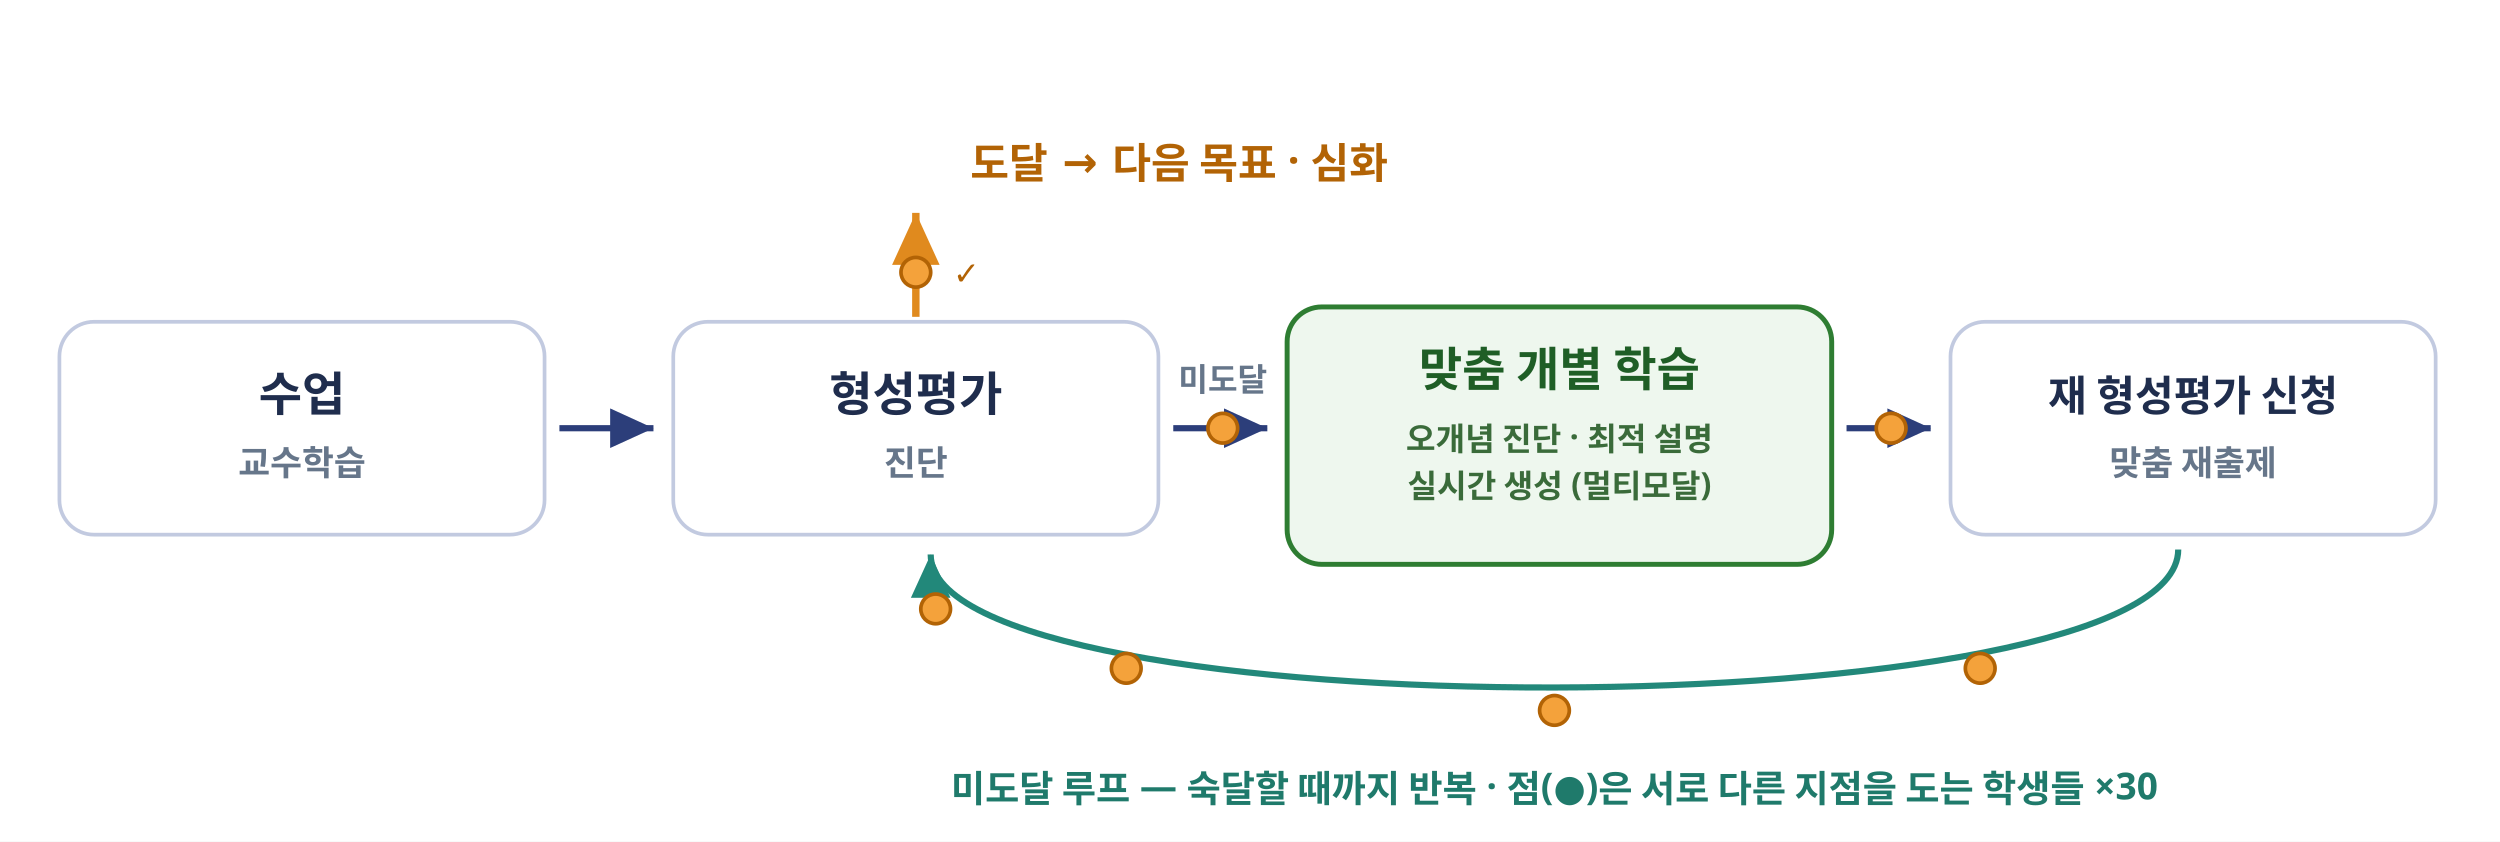
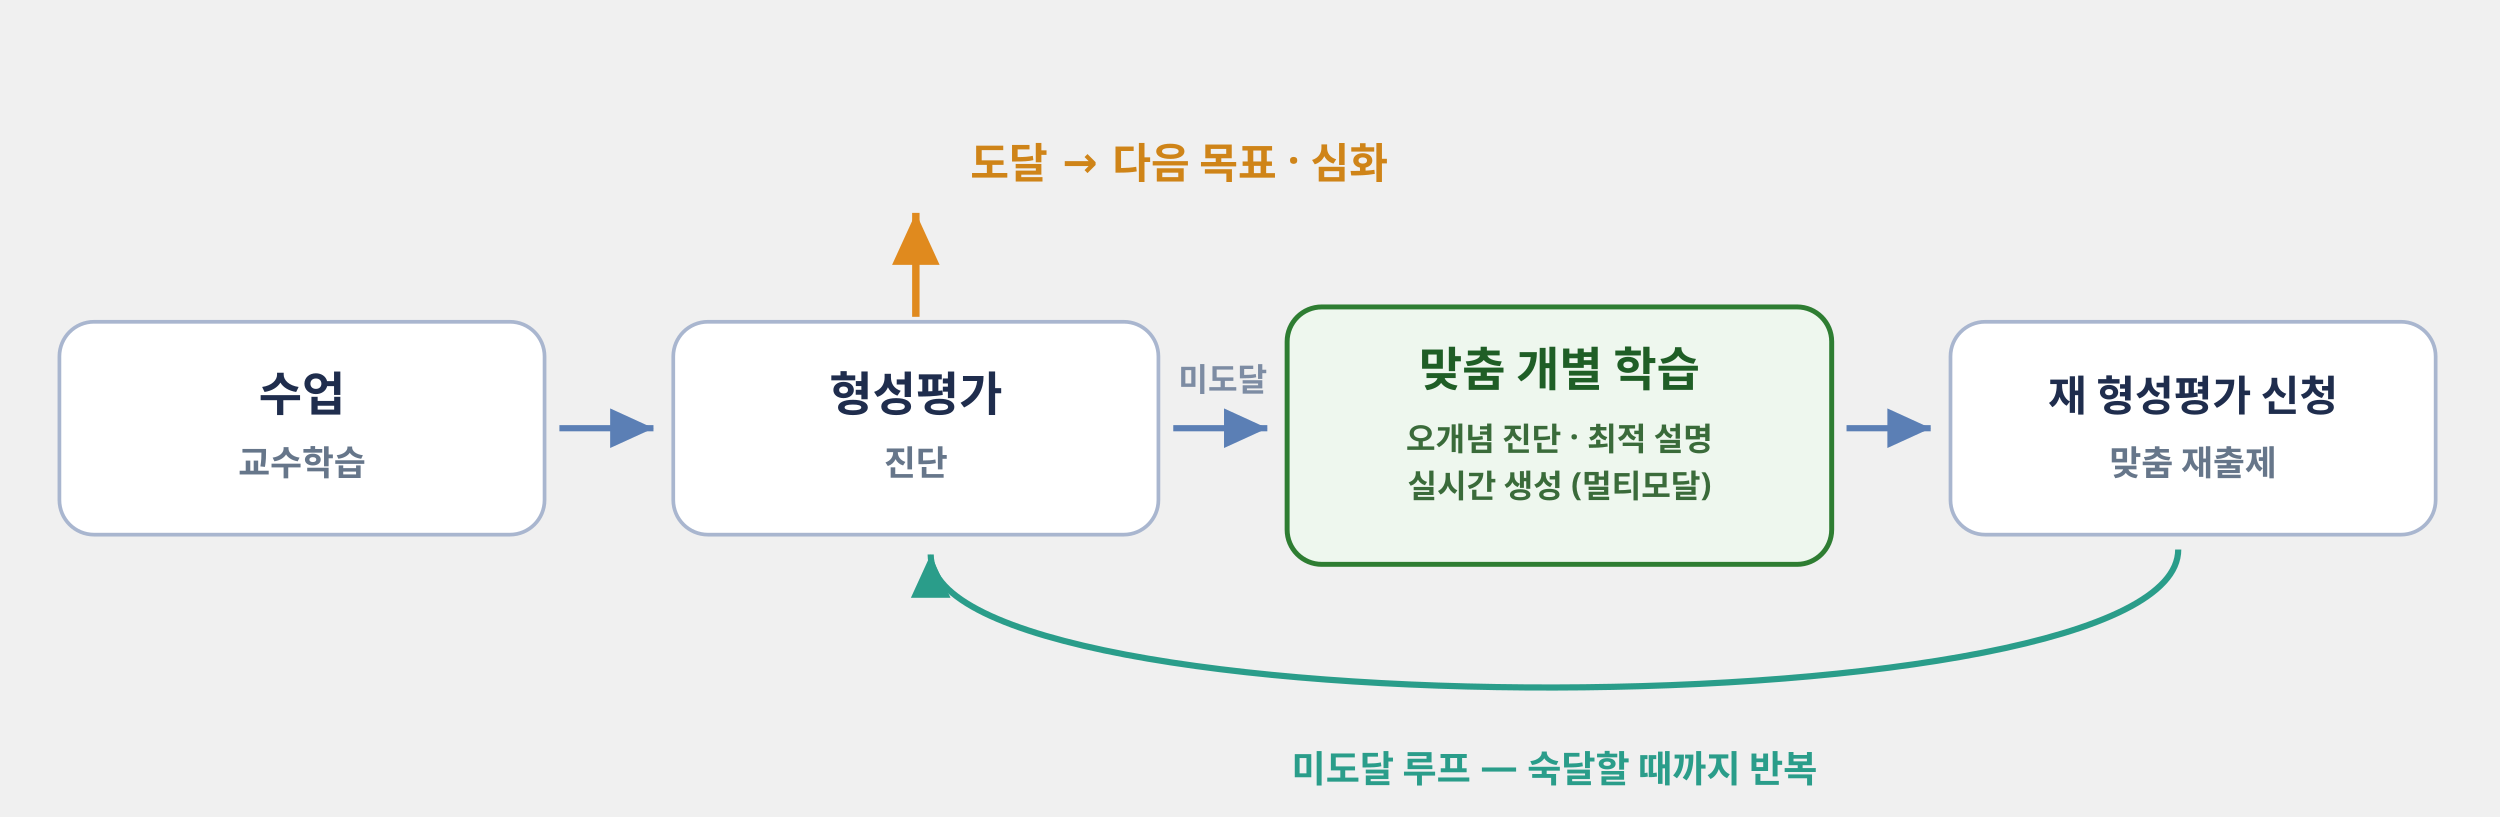
- <svg xmlns="http://www.w3.org/2000/svg" viewBox="0 0 1010 340" preserveAspectRatio="xMidYMid meet" style="width:100%;height:auto;max-width:1010px;" font-family="Malgun Gothic, 맑은 고딕, sans-serif">
+ <svg xmlns="http://www.w3.org/2000/svg" viewBox="0 0 1010 330" preserveAspectRatio="xMidYMid meet" style="width:100%;height:auto;max-width:1010px;" font-family="Malgun Gothic, 맑은 고딕, sans-serif">
  <defs>
    <marker id="mlN" markerWidth="10" markerHeight="10" refX="7" refY="3.2" orient="auto" markerUnits="strokeWidth">
-       <path d="M0,0 L7,3.2 L0,6.4Z" fill="#2c3e7a" />
+       <path d="M0,0 L7,3.2 L0,6.4Z" fill="#5b7fb5" />
    </marker>
    <marker id="mlA" markerWidth="10" markerHeight="10" refX="7" refY="3.2" orient="auto" markerUnits="strokeWidth">
      <path d="M0,0 L7,3.2 L0,6.4Z" fill="#e08a1e" />
    </marker>
    <marker id="mlT" markerWidth="10" markerHeight="10" refX="7" refY="3.2" orient="auto" markerUnits="strokeWidth">
-       <path d="M0,0 L7,3.2 L0,6.4Z" fill="#22887a" />
+       <path d="M0,0 L7,3.2 L0,6.4Z" fill="#2a9d8a" />
    </marker>
  </defs>
-   <rect x="0" y="0" width="1010" height="340" fill="#ffffff" />
  <line x1="370" y1="128" x2="370" y2="86" stroke="#e08a1e" stroke-width="3" marker-end="url(#mlA)" />
-   <circle cx="370" cy="110" r="6" fill="#f4a23b" stroke="#b26305" stroke-width="1.5" />
-   <text x="385" y="115" fill="#b26305" font-size="13" font-weight="700">✓</text>
-   <text x="392" y="72" text-anchor="start" fill="#b26305" font-size="17" font-weight="800">도달 → 다음 목표 · 심화</text>
+   <text x="392" y="72" text-anchor="start" fill="#cf8418" font-size="17" font-weight="800">도달 → 다음 목표 · 심화</text>
  <g font-weight="700">
-     <rect x="24" y="130" width="196" height="86" rx="14" fill="#fff" stroke="#c2cae0" stroke-width="1.5" />
+     <rect x="24" y="130" width="196" height="86" rx="14" fill="#fff" stroke="#a9b6cf" stroke-width="1.5" />
    <text x="122" y="166" text-anchor="middle" fill="#1f2d4d" font-size="19">수업</text>
    <text x="122" y="192" text-anchor="middle" fill="#66768a" font-size="14">교수학습</text>
-     <rect x="272" y="130" width="196" height="86" rx="14" fill="#fff" stroke="#c2cae0" stroke-width="1.5" />
+     <rect x="272" y="130" width="196" height="86" rx="14" fill="#fff" stroke="#a9b6cf" stroke-width="1.5" />
    <text x="370" y="166" text-anchor="middle" fill="#1f2d4d" font-size="19">형성평가</text>
    <text x="370" y="192" text-anchor="middle" fill="#66768a" font-size="14">진단</text>
    <rect x="520" y="124" width="220" height="104" rx="14" fill="#eef7ee" stroke="#2e7d32" stroke-width="2" />
    <text x="630" y="156" text-anchor="middle" fill="#1f5e26" font-size="19">맞춤 개별 학습</text>
    <text x="630" y="182" text-anchor="middle" fill="#3a6b3a" font-size="13">오개념 진단 · 최적 설명</text>
    <text x="630" y="201" text-anchor="middle" fill="#3a6b3a" font-size="13">실시간 생성 (멀티모달)</text>
-     <rect x="788" y="130" width="196" height="86" rx="14" fill="#fff" stroke="#c2cae0" stroke-width="1.5" />
+     <rect x="788" y="130" width="196" height="86" rx="14" fill="#fff" stroke="#a9b6cf" stroke-width="1.5" />
    <text x="886" y="166" text-anchor="middle" fill="#1f2d4d" font-size="17">재 형성평가 신청</text>
    <text x="886" y="192" text-anchor="middle" fill="#66768a" font-size="14">맞춤 재출제</text>
  </g>
-   <line x1="226" y1="173" x2="264" y2="173" stroke="#2c3e7a" stroke-width="2.5" marker-end="url(#mlN)" />
-   <text x="494" y="158" text-anchor="middle" fill="#66768a" font-size="13" font-weight="700">미도달</text>
-   <line x1="474" y1="173" x2="512" y2="173" stroke="#2c3e7a" stroke-width="2.5" marker-end="url(#mlN)" />
-   <line x1="746" y1="173" x2="780" y2="173" stroke="#2c3e7a" stroke-width="2.5" marker-end="url(#mlN)" />
-   <path d="M880,222 C880,296 376,296 376,224" fill="none" stroke="#22887a" stroke-width="2.5" marker-end="url(#mlT)" />
-   <g fill="#f4a23b" stroke="#b26305" stroke-width="1.5">
-     <circle cx="494" cy="173" r="6" />
-     <circle cx="764" cy="173" r="6" />
-     <circle cx="800" cy="270" r="6" />
-     <circle cx="628" cy="287" r="6" />
-     <circle cx="455" cy="270" r="6" />
-     <circle cx="378" cy="246" r="6" />
-   </g>
-   <text x="628" y="324" text-anchor="middle" fill="#1f7a6b" font-size="15" font-weight="800">미도달 루프 — 숙달할 때까지 반복 · 점(●)은 서로 다른 지점을 도는 학생들 ×30</text>
+   <line x1="226" y1="173" x2="264" y2="173" stroke="#5b7fb5" stroke-width="2.5" marker-end="url(#mlN)" />
+   <text x="494" y="158" text-anchor="middle" fill="#7d8ca3" font-size="13" font-weight="700">미도달</text>
+   <line x1="474" y1="173" x2="512" y2="173" stroke="#5b7fb5" stroke-width="2.5" marker-end="url(#mlN)" />
+   <line x1="746" y1="173" x2="780" y2="173" stroke="#5b7fb5" stroke-width="2.5" marker-end="url(#mlN)" />
+   <path d="M880,222 C880,296 376,296 376,224" fill="none" stroke="#2a9d8a" stroke-width="2.5" marker-end="url(#mlT)" />
+   <text x="628" y="316" text-anchor="middle" fill="#2a9d8a" font-size="15" font-weight="800">미도달 루프 — 숙달할 때까지 반복</text>
</svg>
